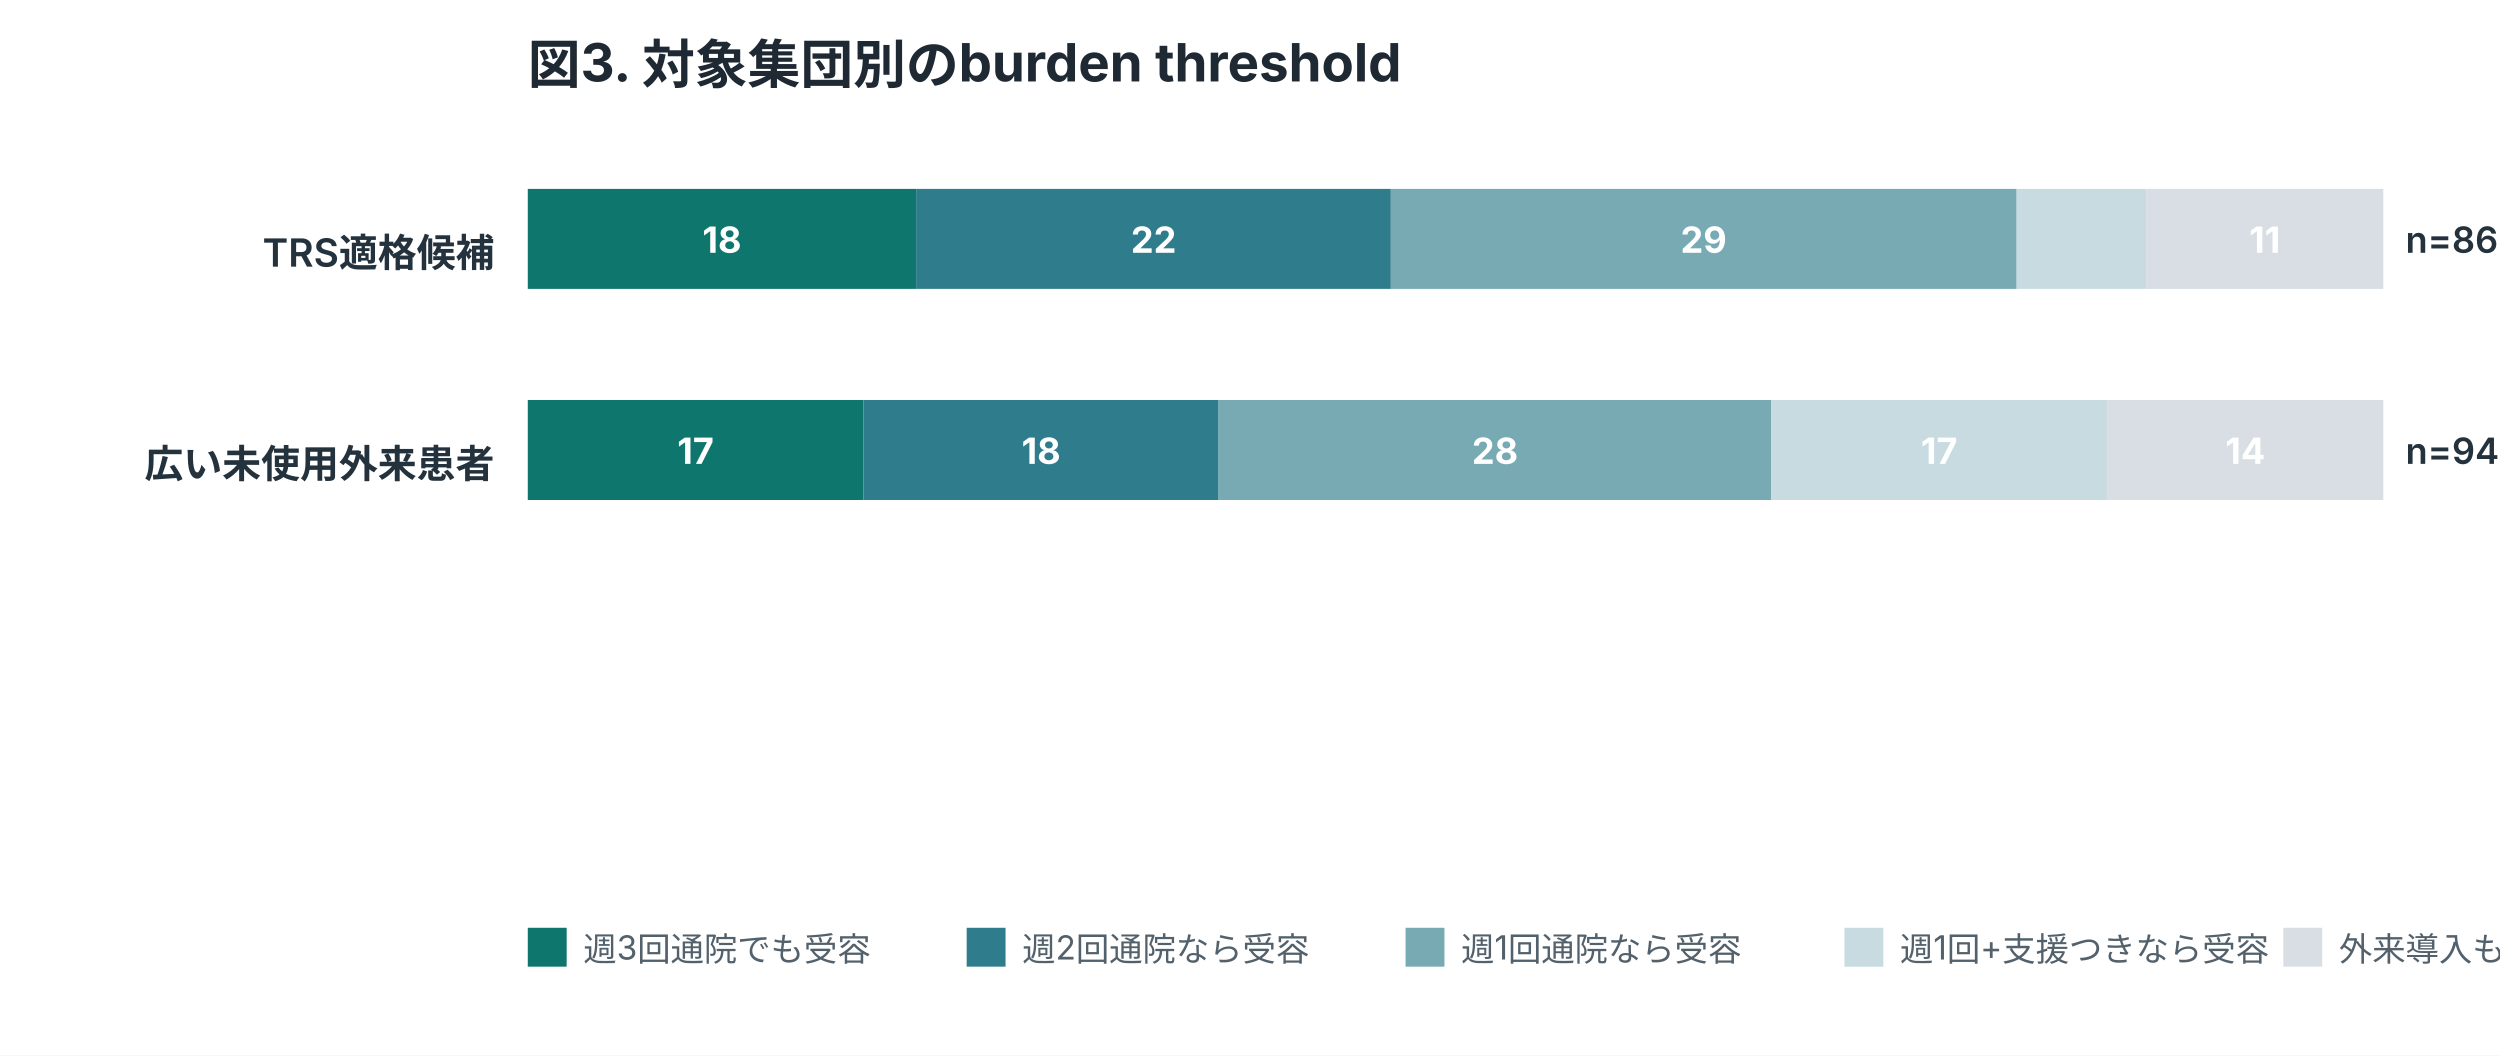
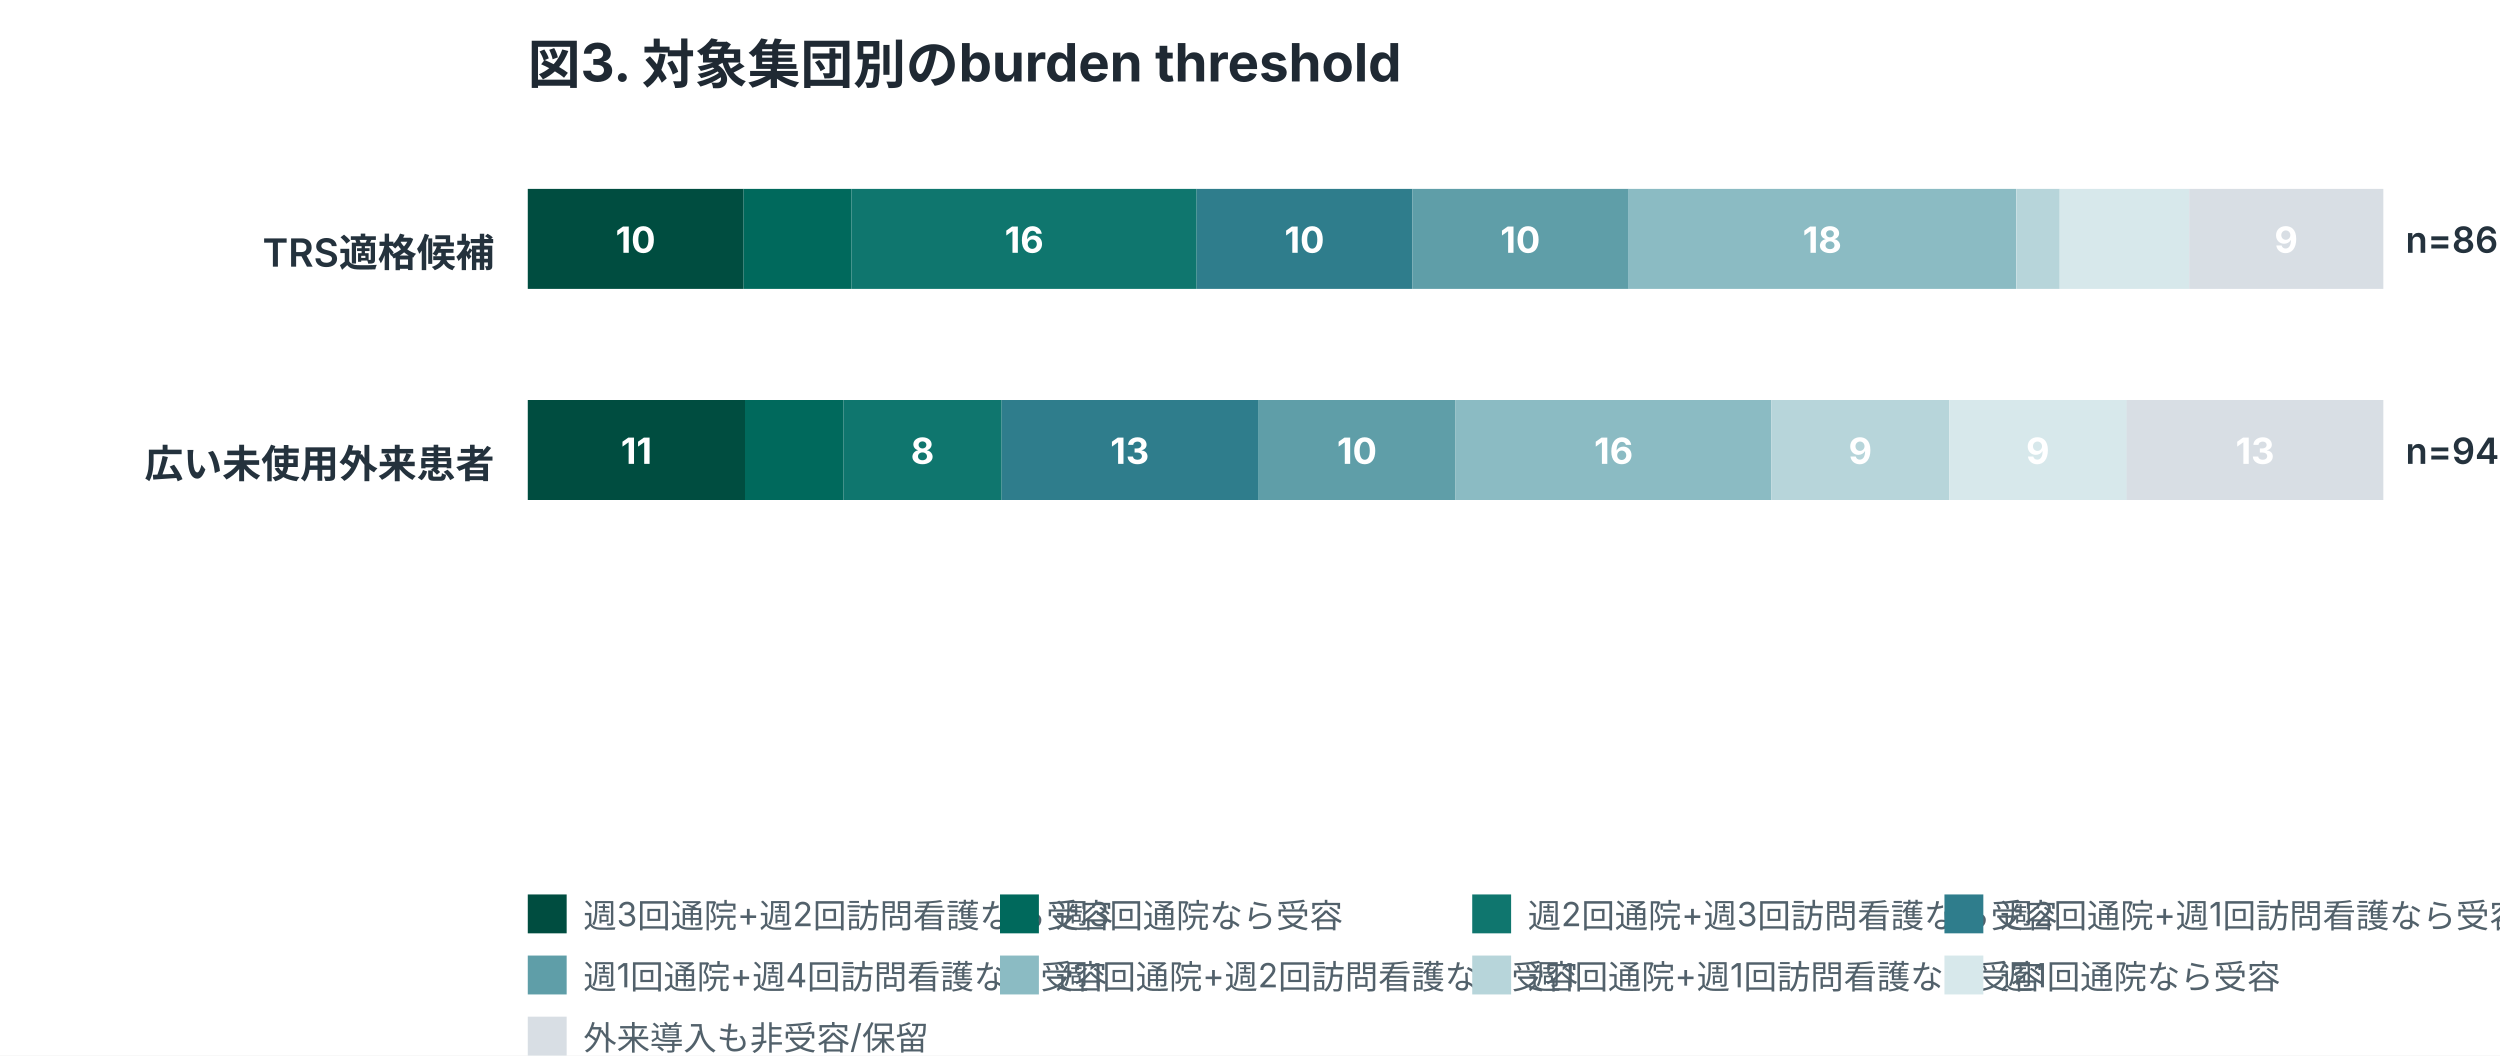
<svg xmlns="http://www.w3.org/2000/svg" width="900" height="380" viewBox="0 0 900 380" role="img">
  <style>
.title{font:700 19px -apple-system,BlinkMacSystemFont,"Segoe UI",sans-serif;fill:#1f2933}
.label{font:600 14px -apple-system,BlinkMacSystemFont,"Segoe UI",sans-serif;fill:#24323d}
.num{font:600 13px -apple-system,BlinkMacSystemFont,"Segoe UI",sans-serif;fill:#24323d}
.axis,.legend,.note{font:12px -apple-system,BlinkMacSystemFont,"Segoe UI",sans-serif;fill:#52616b}
.inside{font:700 13px -apple-system,BlinkMacSystemFont,"Segoe UI",sans-serif;fill:white}
.big{font:700 34px -apple-system,BlinkMacSystemFont,"Segoe UI",sans-serif;fill:#1f2933}
</style>
  <rect width="100%" height="100%" fill="white" />
  <text x="190" y="30" class="title">図3. 対象集団別のburden threshold</text>
  <text x="178" y="96" text-anchor="end" class="label">TRS適格候補</text>
-   <rect x="190.0" y="68" width="139.8" height="36" fill="#0f766e" />
-   <text x="259.9" y="91" text-anchor="middle" class="inside">18</text>
-   <rect x="329.8" y="68" width="170.9" height="36" fill="#2f7d8c" />
-   <text x="415.3" y="91" text-anchor="middle" class="inside">22</text>
-   <rect x="500.7" y="68" width="225.3" height="36" fill="#78aab4" />
-   <text x="613.3" y="91" text-anchor="middle" class="inside">29</text>
-   <rect x="726.0" y="68" width="46.6" height="36" fill="#c7dbe0" />
-   <rect x="772.6" y="68" width="85.4" height="36" fill="#d8dee4" />
-   <text x="815.3" y="91" text-anchor="middle" class="inside">11</text>
+   <rect x="190.0" y="68" width="77.7" height="36" fill="#004d40" />
+   <text x="228.8" y="91" text-anchor="middle" class="inside">10</text>
+   <rect x="267.7" y="68" width="38.8" height="36" fill="#00695c" />
+   <rect x="306.5" y="68" width="124.3" height="36" fill="#0f766e" />
+   <text x="368.7" y="91" text-anchor="middle" class="inside">16</text>
+   <rect x="430.8" y="68" width="77.7" height="36" fill="#2f7d8c" />
+   <text x="469.6" y="91" text-anchor="middle" class="inside">10</text>
+   <rect x="508.5" y="68" width="77.7" height="36" fill="#5f9ea8" />
+   <text x="547.3" y="91" text-anchor="middle" class="inside">10</text>
+   <rect x="586.1" y="68" width="139.8" height="36" fill="#8bbbc3" />
+   <text x="656.0" y="91" text-anchor="middle" class="inside">18</text>
+   <rect x="726.0" y="68" width="15.5" height="36" fill="#b7d5da" />
+   <rect x="741.5" y="68" width="46.6" height="36" fill="#d7e8eb" />
+   <rect x="788.1" y="68" width="69.9" height="36" fill="#d8dee4" />
+   <text x="823.0" y="91" text-anchor="middle" class="inside">9</text>
  <text x="866" y="91" class="num">n=86</text>
  <text x="178" y="172" text-anchor="end" class="label">広い未使用外来患者</text>
-   <rect x="190.0" y="144" width="120.8" height="36" fill="#0f766e" />
-   <text x="250.4" y="167" text-anchor="middle" class="inside">17</text>
-   <rect x="310.8" y="144" width="127.9" height="36" fill="#2f7d8c" />
-   <text x="374.8" y="167" text-anchor="middle" class="inside">18</text>
-   <rect x="438.7" y="144" width="199.0" height="36" fill="#78aab4" />
-   <text x="538.2" y="167" text-anchor="middle" class="inside">28</text>
-   <rect x="637.7" y="144" width="120.8" height="36" fill="#c7dbe0" />
-   <text x="698.1" y="167" text-anchor="middle" class="inside">17</text>
-   <rect x="758.5" y="144" width="99.5" height="36" fill="#d8dee4" />
-   <text x="808.3" y="167" text-anchor="middle" class="inside">14</text>
+   <rect x="190.0" y="144" width="78.2" height="36" fill="#004d40" />
+   <text x="229.1" y="167" text-anchor="middle" class="inside">11</text>
+   <rect x="268.2" y="144" width="35.5" height="36" fill="#00695c" />
+   <rect x="303.7" y="144" width="56.9" height="36" fill="#0f766e" />
+   <text x="332.1" y="167" text-anchor="middle" class="inside">8</text>
+   <rect x="360.6" y="144" width="92.4" height="36" fill="#2f7d8c" />
+   <text x="406.7" y="167" text-anchor="middle" class="inside">13</text>
+   <rect x="452.9" y="144" width="71.1" height="36" fill="#5f9ea8" />
+   <text x="488.5" y="167" text-anchor="middle" class="inside">10</text>
+   <rect x="524.0" y="144" width="113.7" height="36" fill="#8bbbc3" />
+   <text x="580.9" y="167" text-anchor="middle" class="inside">16</text>
+   <rect x="637.7" y="144" width="64.0" height="36" fill="#b7d5da" />
+   <text x="669.7" y="167" text-anchor="middle" class="inside">9</text>
+   <rect x="701.7" y="144" width="64.0" height="36" fill="#d7e8eb" />
+   <text x="733.6" y="167" text-anchor="middle" class="inside">9</text>
+   <rect x="765.6" y="144" width="92.4" height="36" fill="#d8dee4" />
+   <text x="811.8" y="167" text-anchor="middle" class="inside">13</text>
  <text x="866" y="167" class="num">n=94</text>
-   <rect x="190" y="334" width="14" height="14" fill="#0f766e" />
-   <text x="210" y="346" class="legend">週3回通院でも受容</text>
-   <rect x="348" y="334" width="14" height="14" fill="#2f7d8c" />
-   <text x="368" y="346" class="legend">週2回通院なら受容</text>
-   <rect x="506" y="334" width="14" height="14" fill="#78aab4" />
-   <text x="526" y="346" class="legend">週1回通院なら受容</text>
-   <rect x="664" y="334" width="14" height="14" fill="#c7dbe0" />
-   <text x="684" y="346" class="legend">週1回+支援つきなら受容</text>
-   <rect x="822" y="334" width="14" height="14" fill="#d8dee4" />
-   <text x="842" y="346" class="legend">外来導入も非受容/保留</text>
+   <rect x="190" y="322" width="14" height="14" fill="#004d40" />
+   <text x="210" y="334" class="legend">週3回通院+週2回訪問看護なら受容</text>
+   <rect x="360" y="322" width="14" height="14" fill="#00695c" />
+   <text x="380" y="334" class="legend">週3回通院なら受容</text>
+   <rect x="530" y="322" width="14" height="14" fill="#0f766e" />
+   <text x="550" y="334" class="legend">週2回通院+週3回訪問看護なら受容</text>
+   <rect x="700" y="322" width="14" height="14" fill="#2f7d8c" />
+   <text x="720" y="334" class="legend">週2回通院+週1回訪問看護なら受容</text>
+   <rect x="190" y="344" width="14" height="14" fill="#5f9ea8" />
+   <text x="210" y="356" class="legend">週1回通院+週4回訪問看護なら受容</text>
+   <rect x="360" y="344" width="14" height="14" fill="#8bbbc3" />
+   <text x="380" y="356" class="legend">週1回通院+週2回訪問看護なら受容</text>
+   <rect x="530" y="344" width="14" height="14" fill="#b7d5da" />
+   <text x="550" y="356" class="legend">週1回通院+週1回訪問看護なら受容</text>
+   <rect x="700" y="344" width="14" height="14" fill="#d7e8eb" />
+   <text x="720" y="356" class="legend">週1回通院なら受容</text>
+   <rect x="190" y="366" width="14" height="14" fill="#d8dee4" />
+   <text x="210" y="378" class="legend">外来導入も非受容/保留</text>
</svg>
